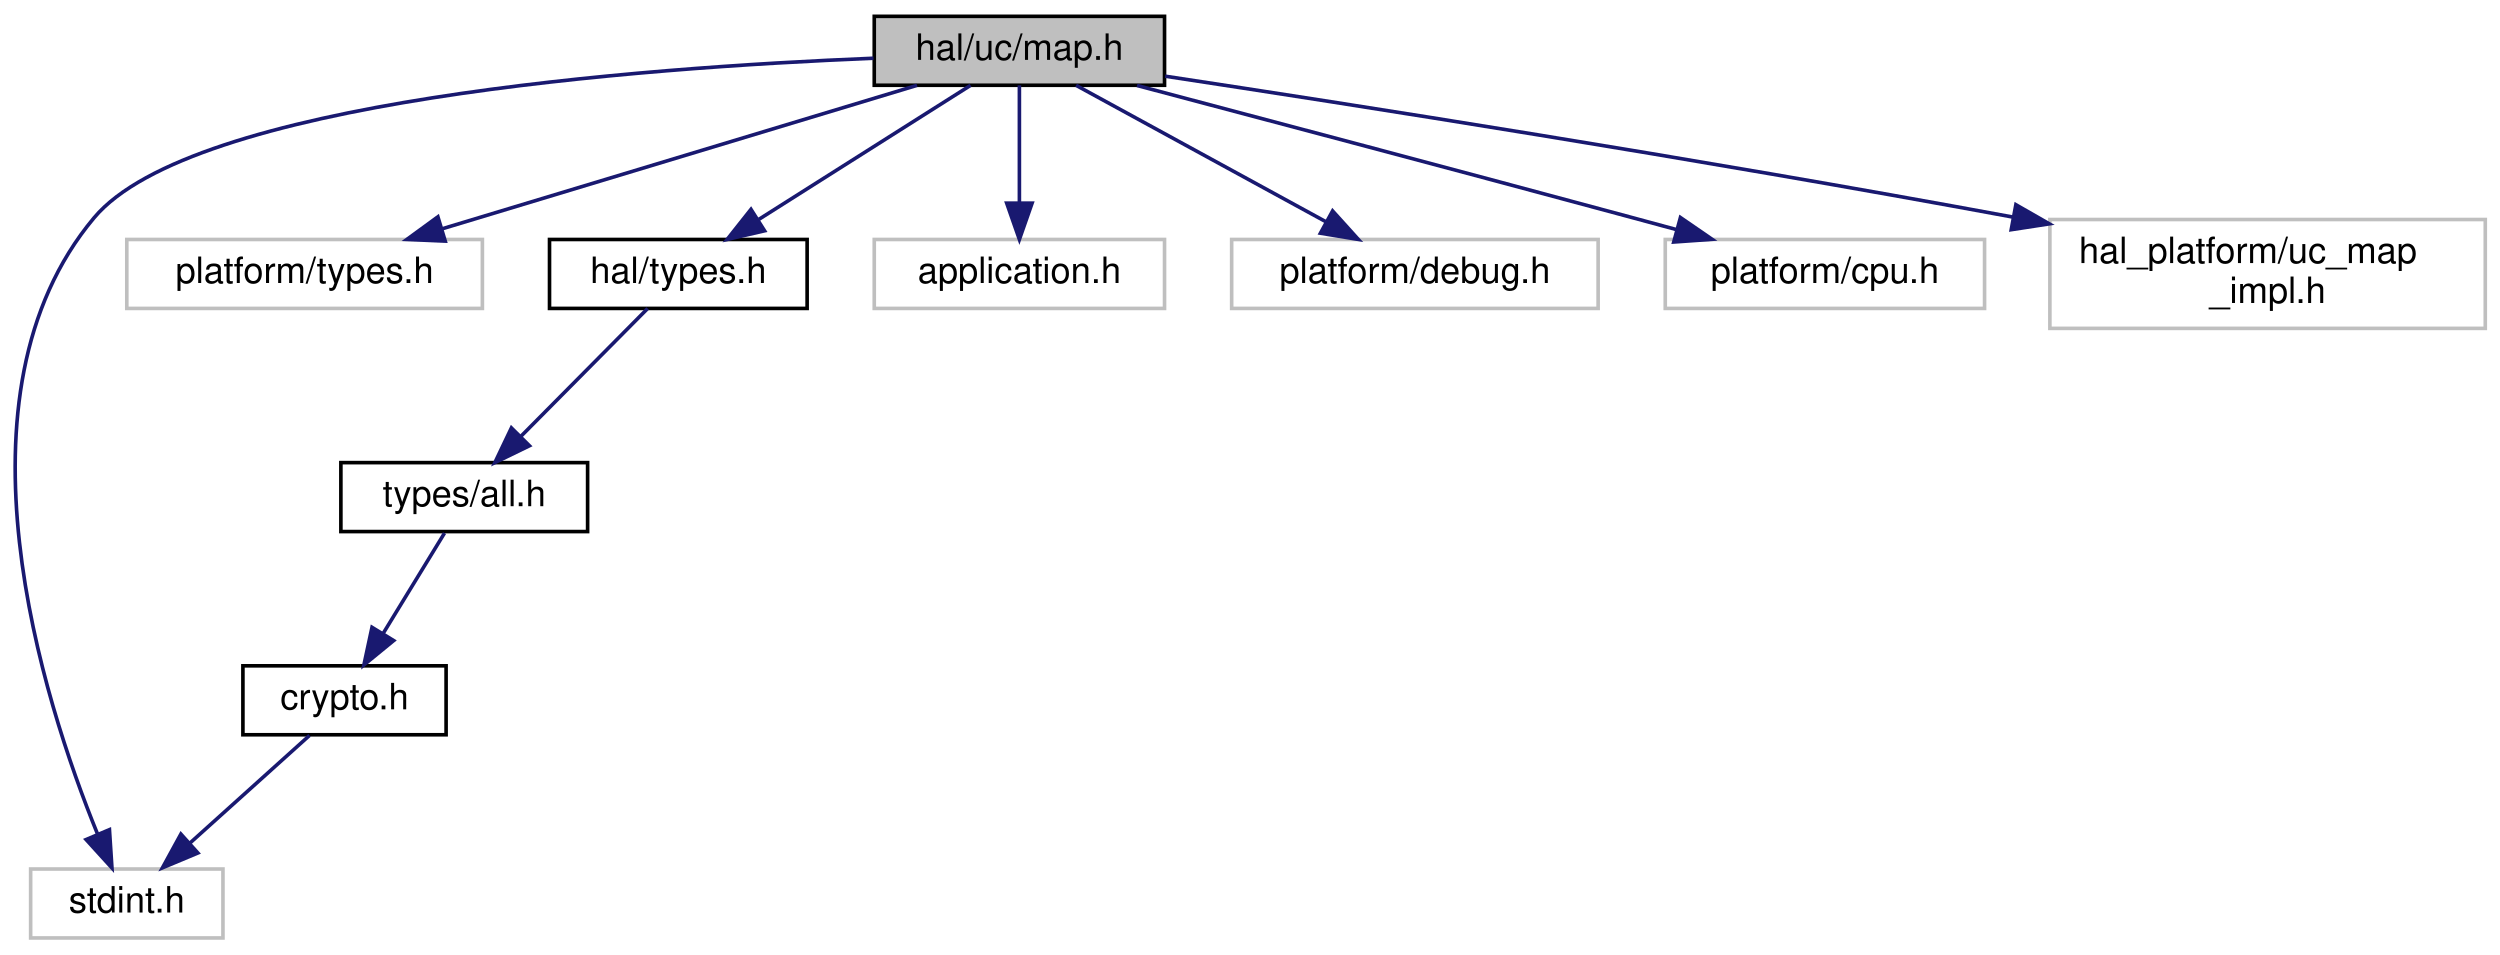
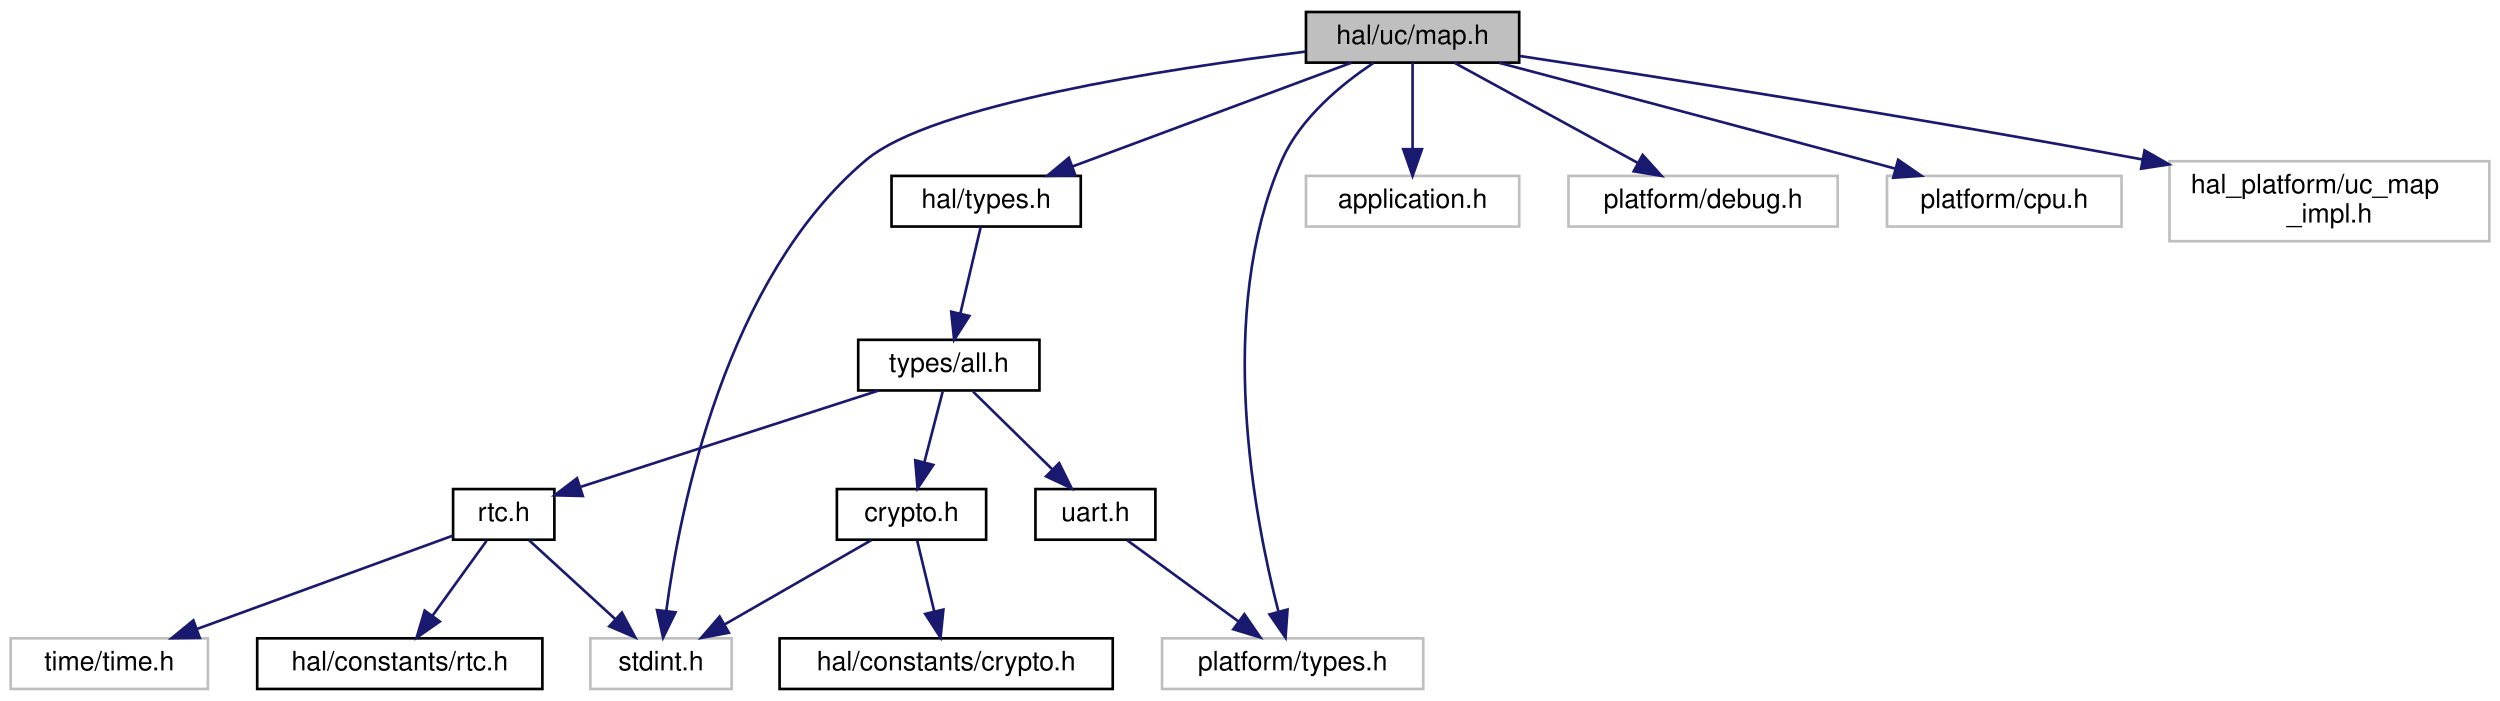
- <svg xmlns="http://www.w3.org/2000/svg" xmlns:xlink="http://www.w3.org/1999/xlink" width="689pt" height="263pt" viewBox="0.00 0.00 688.89 263.00">
+ <svg xmlns="http://www.w3.org/2000/svg" xmlns:xlink="http://www.w3.org/1999/xlink" width="938pt" height="263pt" viewBox="0.00 0.00 938.00 263.00">
  <g id="graph0" class="graph" transform="scale(1 1) rotate(0) translate(4 259)">
    <g id="node1" class="node">
      <g id="a_node1">
        <a xlink:title="HAL for uC Peripheral Map.">
-           <polygon fill="#bfbfbf" stroke="black" points="236.89,-235.5 236.89,-254.5 316.89,-254.5 316.89,-235.5 236.89,-235.5" />
-           <text text-anchor="middle" x="276.89" y="-242.5" font-family="Helvetica,sans-Serif" font-size="10.00">hal/uc/map.h</text>
+           <polygon fill="#bfbfbf" stroke="black" points="486,-235.5 486,-254.5 566,-254.5 566,-235.5 486,-235.5" />
+           <text text-anchor="middle" x="526" y="-242.5" font-family="Helvetica,sans-Serif" font-size="10.00">hal/uc/map.h</text>
        </a>
      </g>
    </g>
    <g id="node2" class="node">
      <g id="a_node2">
        <a xlink:title=" ">
-           <polygon fill="none" stroke="#bfbfbf" points="4.39,-0.5 4.39,-19.5 57.39,-19.5 57.39,-0.5 4.39,-0.5" />
-           <text text-anchor="middle" x="30.89" y="-7.5" font-family="Helvetica,sans-Serif" font-size="10.00">stdint.h</text>
+           <polygon fill="none" stroke="#bfbfbf" points="217.5,-0.5 217.5,-19.5 270.5,-19.5 270.5,-0.5 217.5,-0.5" />
+           <text text-anchor="middle" x="244" y="-7.5" font-family="Helvetica,sans-Serif" font-size="10.00">stdint.h</text>
        </a>
      </g>
    </g>
    <g id="edge1" class="edge">
-       <path fill="none" stroke="midnightblue" d="M236.67,-242.95C171.86,-240.32 48.84,-231.11 21.89,-199 -19.2,-150.01 7.79,-66.07 22.79,-29.23" />
-       <polygon fill="midnightblue" stroke="midnightblue" points="26.11,-30.35 26.8,-19.78 19.67,-27.62 26.11,-30.35" />
+       <path fill="none" stroke="midnightblue" d="M485.64,-239.61C433.23,-233.17 345.54,-219.63 321,-199 268.15,-154.57 251.1,-68.17 246.01,-29.96" />
+       <polygon fill="midnightblue" stroke="midnightblue" points="249.45,-29.26 244.78,-19.74 242.5,-30.09 249.45,-29.26" />
    </g>
    <g id="node3" class="node">
      <g id="a_node3">
        <a xlink:title=" ">
-           <polygon fill="none" stroke="#bfbfbf" points="30.89,-174 30.89,-193 128.89,-193 128.89,-174 30.89,-174" />
-           <text text-anchor="middle" x="79.89" y="-181" font-family="Helvetica,sans-Serif" font-size="10.00">platform/types.h</text>
+           <polygon fill="none" stroke="#bfbfbf" points="432,-0.5 432,-19.5 530,-19.5 530,-0.5 432,-0.5" />
+           <text text-anchor="middle" x="481" y="-7.5" font-family="Helvetica,sans-Serif" font-size="10.00">platform/types.h</text>
        </a>
      </g>
    </g>
    <g id="edge2" class="edge">
-       <path fill="none" stroke="midnightblue" d="M248.67,-235.48C214.29,-225.09 156.08,-207.51 117.82,-195.95" />
-       <polygon fill="midnightblue" stroke="midnightblue" points="118.65,-192.55 108.07,-193.01 116.63,-199.25 118.65,-192.55" />
+       <path fill="none" stroke="midnightblue" d="M511.34,-235.4C499.59,-227.58 483.97,-214.86 477,-199 451.76,-141.55 466.67,-64.4 475.68,-29.51" />
+       <polygon fill="midnightblue" stroke="midnightblue" points="479.08,-30.31 478.33,-19.74 472.33,-28.47 479.08,-30.31" />
    </g>
    <g id="node4" class="node">
      <g id="a_node4">
        <a xlink:href="types_8h_source.html" target="_top" xlink:title=" ">
-           <polygon fill="none" stroke="black" points="147.39,-174 147.39,-193 218.39,-193 218.39,-174 147.39,-174" />
-           <text text-anchor="middle" x="182.89" y="-181" font-family="Helvetica,sans-Serif" font-size="10.00">hal/types.h</text>
+           <polygon fill="none" stroke="black" points="330.5,-174 330.5,-193 401.5,-193 401.5,-174 330.5,-174" />
+           <text text-anchor="middle" x="366" y="-181" font-family="Helvetica,sans-Serif" font-size="10.00">hal/types.h</text>
        </a>
      </g>
    </g>
    <g id="edge3" class="edge">
-       <path fill="none" stroke="midnightblue" d="M263.43,-235.48C248.21,-225.84 223.21,-210.02 205.09,-198.55" />
-       <polygon fill="midnightblue" stroke="midnightblue" points="206.66,-195.4 196.34,-193.01 202.92,-201.31 206.66,-195.4" />
+       <path fill="none" stroke="midnightblue" d="M503.08,-235.48C475.63,-225.27 429.48,-208.11 398.4,-196.55" />
+       <polygon fill="midnightblue" stroke="midnightblue" points="399.47,-193.21 388.88,-193.01 397.03,-199.78 399.47,-193.21" />
+     </g>
+     <g id="node12" class="node">
+       <g id="a_node12">
+         <a xlink:title=" ">
+           <polygon fill="none" stroke="#bfbfbf" points="486,-174 486,-193 566,-193 566,-174 486,-174" />
+           <text text-anchor="middle" x="526" y="-181" font-family="Helvetica,sans-Serif" font-size="10.00">application.h</text>
+         </a>
+       </g>
+     </g>
+     <g id="edge14" class="edge">
+       <path fill="none" stroke="midnightblue" d="M526,-235.48C526,-227.08 526,-213.98 526,-203.16" />
+       <polygon fill="midnightblue" stroke="midnightblue" points="529.5,-203.01 526,-193.01 522.5,-203.01 529.5,-203.01" />
+     </g>
+     <g id="node13" class="node">
+       <g id="a_node13">
+         <a xlink:title=" ">
+           <polygon fill="none" stroke="#bfbfbf" points="584.5,-174 584.5,-193 685.5,-193 685.5,-174 584.5,-174" />
+           <text text-anchor="middle" x="635" y="-181" font-family="Helvetica,sans-Serif" font-size="10.00">platform/debug.h</text>
+         </a>
+       </g>
+     </g>
+     <g id="edge15" class="edge">
+       <path fill="none" stroke="midnightblue" d="M541.62,-235.48C559.59,-225.67 589.32,-209.43 610.41,-197.92" />
+       <polygon fill="midnightblue" stroke="midnightblue" points="612.31,-200.87 619.41,-193.01 608.96,-194.73 612.31,-200.87" />
+     </g>
+     <g id="node14" class="node">
+       <g id="a_node14">
+         <a xlink:title=" ">
+           <polygon fill="none" stroke="#bfbfbf" points="704,-174 704,-193 792,-193 792,-174 704,-174" />
+           <text text-anchor="middle" x="748" y="-181" font-family="Helvetica,sans-Serif" font-size="10.00">platform/cpu.h</text>
+         </a>
+       </g>
+     </g>
+     <g id="edge16" class="edge">
+       <path fill="none" stroke="midnightblue" d="M558.42,-235.44C592.45,-226.43 647.51,-211.82 695,-199 698.88,-197.95 702.91,-196.86 706.95,-195.76" />
+       <polygon fill="midnightblue" stroke="midnightblue" points="708.18,-199.05 716.9,-193.05 706.33,-192.3 708.18,-199.05" />
+     </g>
+     <g id="node15" class="node">
+       <g id="a_node15">
+         <a xlink:title=" ">
+           <polygon fill="none" stroke="#bfbfbf" points="810,-168.5 810,-198.5 930,-198.5 930,-168.5 810,-168.5" />
+           <text text-anchor="start" x="818" y="-186.5" font-family="Helvetica,sans-Serif" font-size="10.00">hal_platform/uc_map</text>
+           <text text-anchor="middle" x="870" y="-175.5" font-family="Helvetica,sans-Serif" font-size="10.00">_impl.h</text>
+         </a>
+       </g>
+     </g>
+     <g id="edge17" class="edge">
+       <path fill="none" stroke="midnightblue" d="M566.18,-238C617.89,-230.16 710.76,-215.64 799.82,-199.17" />
+       <polygon fill="midnightblue" stroke="midnightblue" points="800.63,-202.58 809.82,-197.31 799.35,-195.7 800.63,-202.58" />
+     </g>
+     <g id="node5" class="node">
+       <g id="a_node5">
+         <a xlink:href="types_2all_8h_source.html" target="_top" xlink:title=" ">
+           <polygon fill="none" stroke="black" points="318,-112.5 318,-131.5 386,-131.5 386,-112.5 318,-112.5" />
+           <text text-anchor="middle" x="352" y="-119.5" font-family="Helvetica,sans-Serif" font-size="10.00">types/all.h</text>
+         </a>
+       </g>
+     </g>
+     <g id="edge4" class="edge">
+       <path fill="none" stroke="midnightblue" d="M363.99,-173.98C362,-165.49 358.87,-152.2 356.31,-141.32" />
+       <polygon fill="midnightblue" stroke="midnightblue" points="359.7,-140.44 354,-131.51 352.89,-142.04 359.7,-140.44" />
+     </g>
+     <g id="node6" class="node">
+       <g id="a_node6">
+         <a xlink:href="types_2crypto_8h_source.html" target="_top" xlink:title=" ">
+           <polygon fill="none" stroke="black" points="310,-56.5 310,-75.5 366,-75.5 366,-56.5 310,-56.5" />
+           <text text-anchor="middle" x="338" y="-63.5" font-family="Helvetica,sans-Serif" font-size="10.00">crypto.h</text>
+         </a>
+       </g>
+     </g>
+     <g id="edge5" class="edge">
+       <path fill="none" stroke="midnightblue" d="M349.69,-112.08C347.83,-104.93 345.16,-94.64 342.85,-85.69" />
+       <polygon fill="midnightblue" stroke="midnightblue" points="346.17,-84.55 340.27,-75.75 339.39,-86.31 346.17,-84.55" />
+     </g>
+     <g id="node8" class="node">
+       <g id="a_node8">
+         <a xlink:href="types_2rtc_8h_source.html" target="_top" xlink:title=" ">
+           <polygon fill="none" stroke="black" points="166,-56.5 166,-75.5 204,-75.5 204,-56.5 166,-56.5" />
+           <text text-anchor="middle" x="185" y="-63.5" font-family="Helvetica,sans-Serif" font-size="10.00">rtc.h</text>
+         </a>
+       </g>
+     </g>
+     <g id="edge8" class="edge">
+       <path fill="none" stroke="midnightblue" d="M325.54,-112.44C295.13,-102.61 245.39,-86.53 213.97,-76.37" />
+       <polygon fill="midnightblue" stroke="midnightblue" points="214.66,-72.91 204.07,-73.16 212.5,-79.57 214.66,-72.91" />
+     </g>
+     <g id="node11" class="node">
+       <g id="a_node11">
+         <a xlink:href="types_2uart_8h_source.html" target="_top" xlink:title=" ">
+           <polygon fill="none" stroke="black" points="384.5,-56.5 384.5,-75.5 429.5,-75.5 429.5,-56.5 384.5,-56.5" />
+           <text text-anchor="middle" x="407" y="-63.5" font-family="Helvetica,sans-Serif" font-size="10.00">uart.h</text>
+         </a>
+       </g>
+     </g>
+     <g id="edge12" class="edge">
+       <path fill="none" stroke="midnightblue" d="M361.08,-112.08C369.17,-104.14 381.2,-92.34 390.91,-82.8" />
+       <polygon fill="midnightblue" stroke="midnightblue" points="393.4,-85.25 398.09,-75.75 388.5,-80.26 393.4,-85.25" />
+     </g>
+     <g id="edge6" class="edge">
+       <path fill="none" stroke="midnightblue" d="M322.9,-56.32C308.1,-47.82 285.31,-34.73 268.02,-24.8" />
+       <polygon fill="midnightblue" stroke="midnightblue" points="269.48,-21.6 259.07,-19.65 265.99,-27.67 269.48,-21.6" />
    </g>
    <g id="node7" class="node">
      <g id="a_node7">
-         <a xlink:title=" ">
-           <polygon fill="none" stroke="#bfbfbf" points="236.89,-174 236.89,-193 316.89,-193 316.89,-174 236.89,-174" />
-           <text text-anchor="middle" x="276.89" y="-181" font-family="Helvetica,sans-Serif" font-size="10.00">application.h</text>
+         <a xlink:href="constants_2crypto_8h_source.html" target="_top" xlink:title=" ">
+           <polygon fill="none" stroke="black" points="288.5,-0.5 288.5,-19.5 413.5,-19.5 413.5,-0.5 288.5,-0.5" />
+           <text text-anchor="middle" x="351" y="-7.5" font-family="Helvetica,sans-Serif" font-size="10.00">hal/constants/crypto.h</text>
        </a>
      </g>
    </g>
    <g id="edge7" class="edge">
-       <path fill="none" stroke="midnightblue" d="M276.89,-235.48C276.89,-227.08 276.89,-213.98 276.89,-203.16" />
-       <polygon fill="midnightblue" stroke="midnightblue" points="280.39,-203.01 276.89,-193.01 273.39,-203.01 280.39,-203.01" />
+       <path fill="none" stroke="midnightblue" d="M340.15,-56.08C341.87,-48.93 344.35,-38.64 346.5,-29.69" />
+       <polygon fill="midnightblue" stroke="midnightblue" points="349.96,-30.29 348.89,-19.75 343.15,-28.65 349.96,-30.29" />
    </g>
-     <g id="node8" class="node">
-       <g id="a_node8">
-         <a xlink:title=" ">
-           <polygon fill="none" stroke="#bfbfbf" points="335.39,-174 335.39,-193 436.39,-193 436.39,-174 335.39,-174" />
-           <text text-anchor="middle" x="385.89" y="-181" font-family="Helvetica,sans-Serif" font-size="10.00">platform/debug.h</text>
+     <g id="edge9" class="edge">
+       <path fill="none" stroke="midnightblue" d="M194.48,-56.32C203.2,-48.34 216.34,-36.31 226.9,-26.65" />
+       <polygon fill="midnightblue" stroke="midnightblue" points="229.33,-29.17 234.35,-19.83 224.61,-24 229.33,-29.17" />
+     </g>
+     <g id="node9" class="node">
+       <g id="a_node9">
+         <a xlink:href="constants_2rtc_8h_source.html" target="_top" xlink:title=" ">
+           <polygon fill="none" stroke="black" points="92.5,-0.5 92.5,-19.5 199.5,-19.5 199.5,-0.5 92.5,-0.5" />
+           <text text-anchor="middle" x="146" y="-7.5" font-family="Helvetica,sans-Serif" font-size="10.00">hal/constants/rtc.h</text>
        </a>
      </g>
    </g>
-     <g id="edge8" class="edge">
-       <path fill="none" stroke="midnightblue" d="M292.51,-235.48C310.48,-225.67 340.22,-209.43 361.3,-197.92" />
-       <polygon fill="midnightblue" stroke="midnightblue" points="363.21,-200.87 370.31,-193.01 359.85,-194.73 363.21,-200.87" />
-     </g>
-     <g id="node9" class="node">
-       <g id="a_node9">
-         <a xlink:title=" ">
-           <polygon fill="none" stroke="#bfbfbf" points="454.89,-174 454.89,-193 542.89,-193 542.89,-174 454.89,-174" />
-           <text text-anchor="middle" x="498.89" y="-181" font-family="Helvetica,sans-Serif" font-size="10.00">platform/cpu.h</text>
-         </a>
-       </g>
-     </g>
-     <g id="edge9" class="edge">
-       <path fill="none" stroke="midnightblue" d="M309.31,-235.44C343.34,-226.43 398.41,-211.82 445.89,-199 449.77,-197.95 453.81,-196.86 457.85,-195.76" />
-       <polygon fill="midnightblue" stroke="midnightblue" points="459.07,-199.05 467.8,-193.05 457.23,-192.3 459.07,-199.05" />
+     <g id="edge10" class="edge">
+       <path fill="none" stroke="midnightblue" d="M178.56,-56.08C173.05,-48.46 164.97,-37.26 158.24,-27.94" />
+       <polygon fill="midnightblue" stroke="midnightblue" points="161.01,-25.81 152.32,-19.75 155.34,-29.91 161.01,-25.81" />
    </g>
    <g id="node10" class="node">
      <g id="a_node10">
        <a xlink:title=" ">
-           <polygon fill="none" stroke="#bfbfbf" points="560.89,-168.5 560.89,-198.5 680.89,-198.5 680.89,-168.5 560.89,-168.5" />
-           <text text-anchor="start" x="568.89" y="-186.5" font-family="Helvetica,sans-Serif" font-size="10.00">hal_platform/uc_map</text>
-           <text text-anchor="middle" x="620.89" y="-175.5" font-family="Helvetica,sans-Serif" font-size="10.00">_impl.h</text>
+           <polygon fill="none" stroke="#bfbfbf" points="0,-0.5 0,-19.5 74,-19.5 74,-0.5 0,-0.5" />
+           <text text-anchor="middle" x="37" y="-7.5" font-family="Helvetica,sans-Serif" font-size="10.00">time/time.h</text>
        </a>
      </g>
    </g>
-     <g id="edge10" class="edge">
-       <path fill="none" stroke="midnightblue" d="M317.07,-238C368.78,-230.16 461.65,-215.64 550.72,-199.17" />
-       <polygon fill="midnightblue" stroke="midnightblue" points="551.52,-202.58 560.72,-197.31 550.24,-195.7 551.52,-202.58" />
+     <g id="edge11" class="edge">
+       <path fill="none" stroke="midnightblue" d="M165.95,-58.05C141.69,-49.2 99.35,-33.75 69.83,-22.98" />
+       <polygon fill="midnightblue" stroke="midnightblue" points="70.95,-19.66 60.36,-19.52 68.55,-26.24 70.95,-19.66" />
    </g>
-     <g id="node5" class="node">
-       <g id="a_node5">
-         <a xlink:href="types_2all_8h_source.html" target="_top" xlink:title=" ">
-           <polygon fill="none" stroke="black" points="89.89,-112.5 89.89,-131.5 157.89,-131.5 157.89,-112.5 89.89,-112.5" />
-           <text text-anchor="middle" x="123.89" y="-119.5" font-family="Helvetica,sans-Serif" font-size="10.00">types/all.h</text>
-         </a>
-       </g>
-     </g>
-     <g id="edge4" class="edge">
-       <path fill="none" stroke="midnightblue" d="M174.44,-173.98C165.33,-164.78 150.62,-149.96 139.42,-138.66" />
-       <polygon fill="midnightblue" stroke="midnightblue" points="141.86,-136.15 132.33,-131.51 136.89,-141.07 141.86,-136.15" />
-     </g>
-     <g id="node6" class="node">
-       <g id="a_node6">
-         <a xlink:href="types_2crypto_8h_source.html" target="_top" xlink:title=" ">
-           <polygon fill="none" stroke="black" points="62.89,-56.5 62.89,-75.5 118.89,-75.5 118.89,-56.5 62.89,-56.5" />
-           <text text-anchor="middle" x="90.89" y="-63.5" font-family="Helvetica,sans-Serif" font-size="10.00">crypto.h</text>
-         </a>
-       </g>
-     </g>
-     <g id="edge5" class="edge">
-       <path fill="none" stroke="midnightblue" d="M118.45,-112.08C113.88,-104.61 107.23,-93.72 101.6,-84.52" />
-       <polygon fill="midnightblue" stroke="midnightblue" points="104.44,-82.46 96.24,-75.75 98.47,-86.11 104.44,-82.46" />
-     </g>
-     <g id="edge6" class="edge">
-       <path fill="none" stroke="midnightblue" d="M81.25,-56.32C72.39,-48.34 59.02,-36.31 48.29,-26.65" />
-       <polygon fill="midnightblue" stroke="midnightblue" points="50.48,-23.92 40.71,-19.83 45.8,-29.13 50.48,-23.92" />
+     <g id="edge13" class="edge">
+       <path fill="none" stroke="midnightblue" d="M418.89,-56.32C430.15,-48.11 447.29,-35.6 460.71,-25.81" />
+       <polygon fill="midnightblue" stroke="midnightblue" points="462.88,-28.56 468.89,-19.83 458.75,-22.9 462.88,-28.56" />
    </g>
  </g>
</svg>
